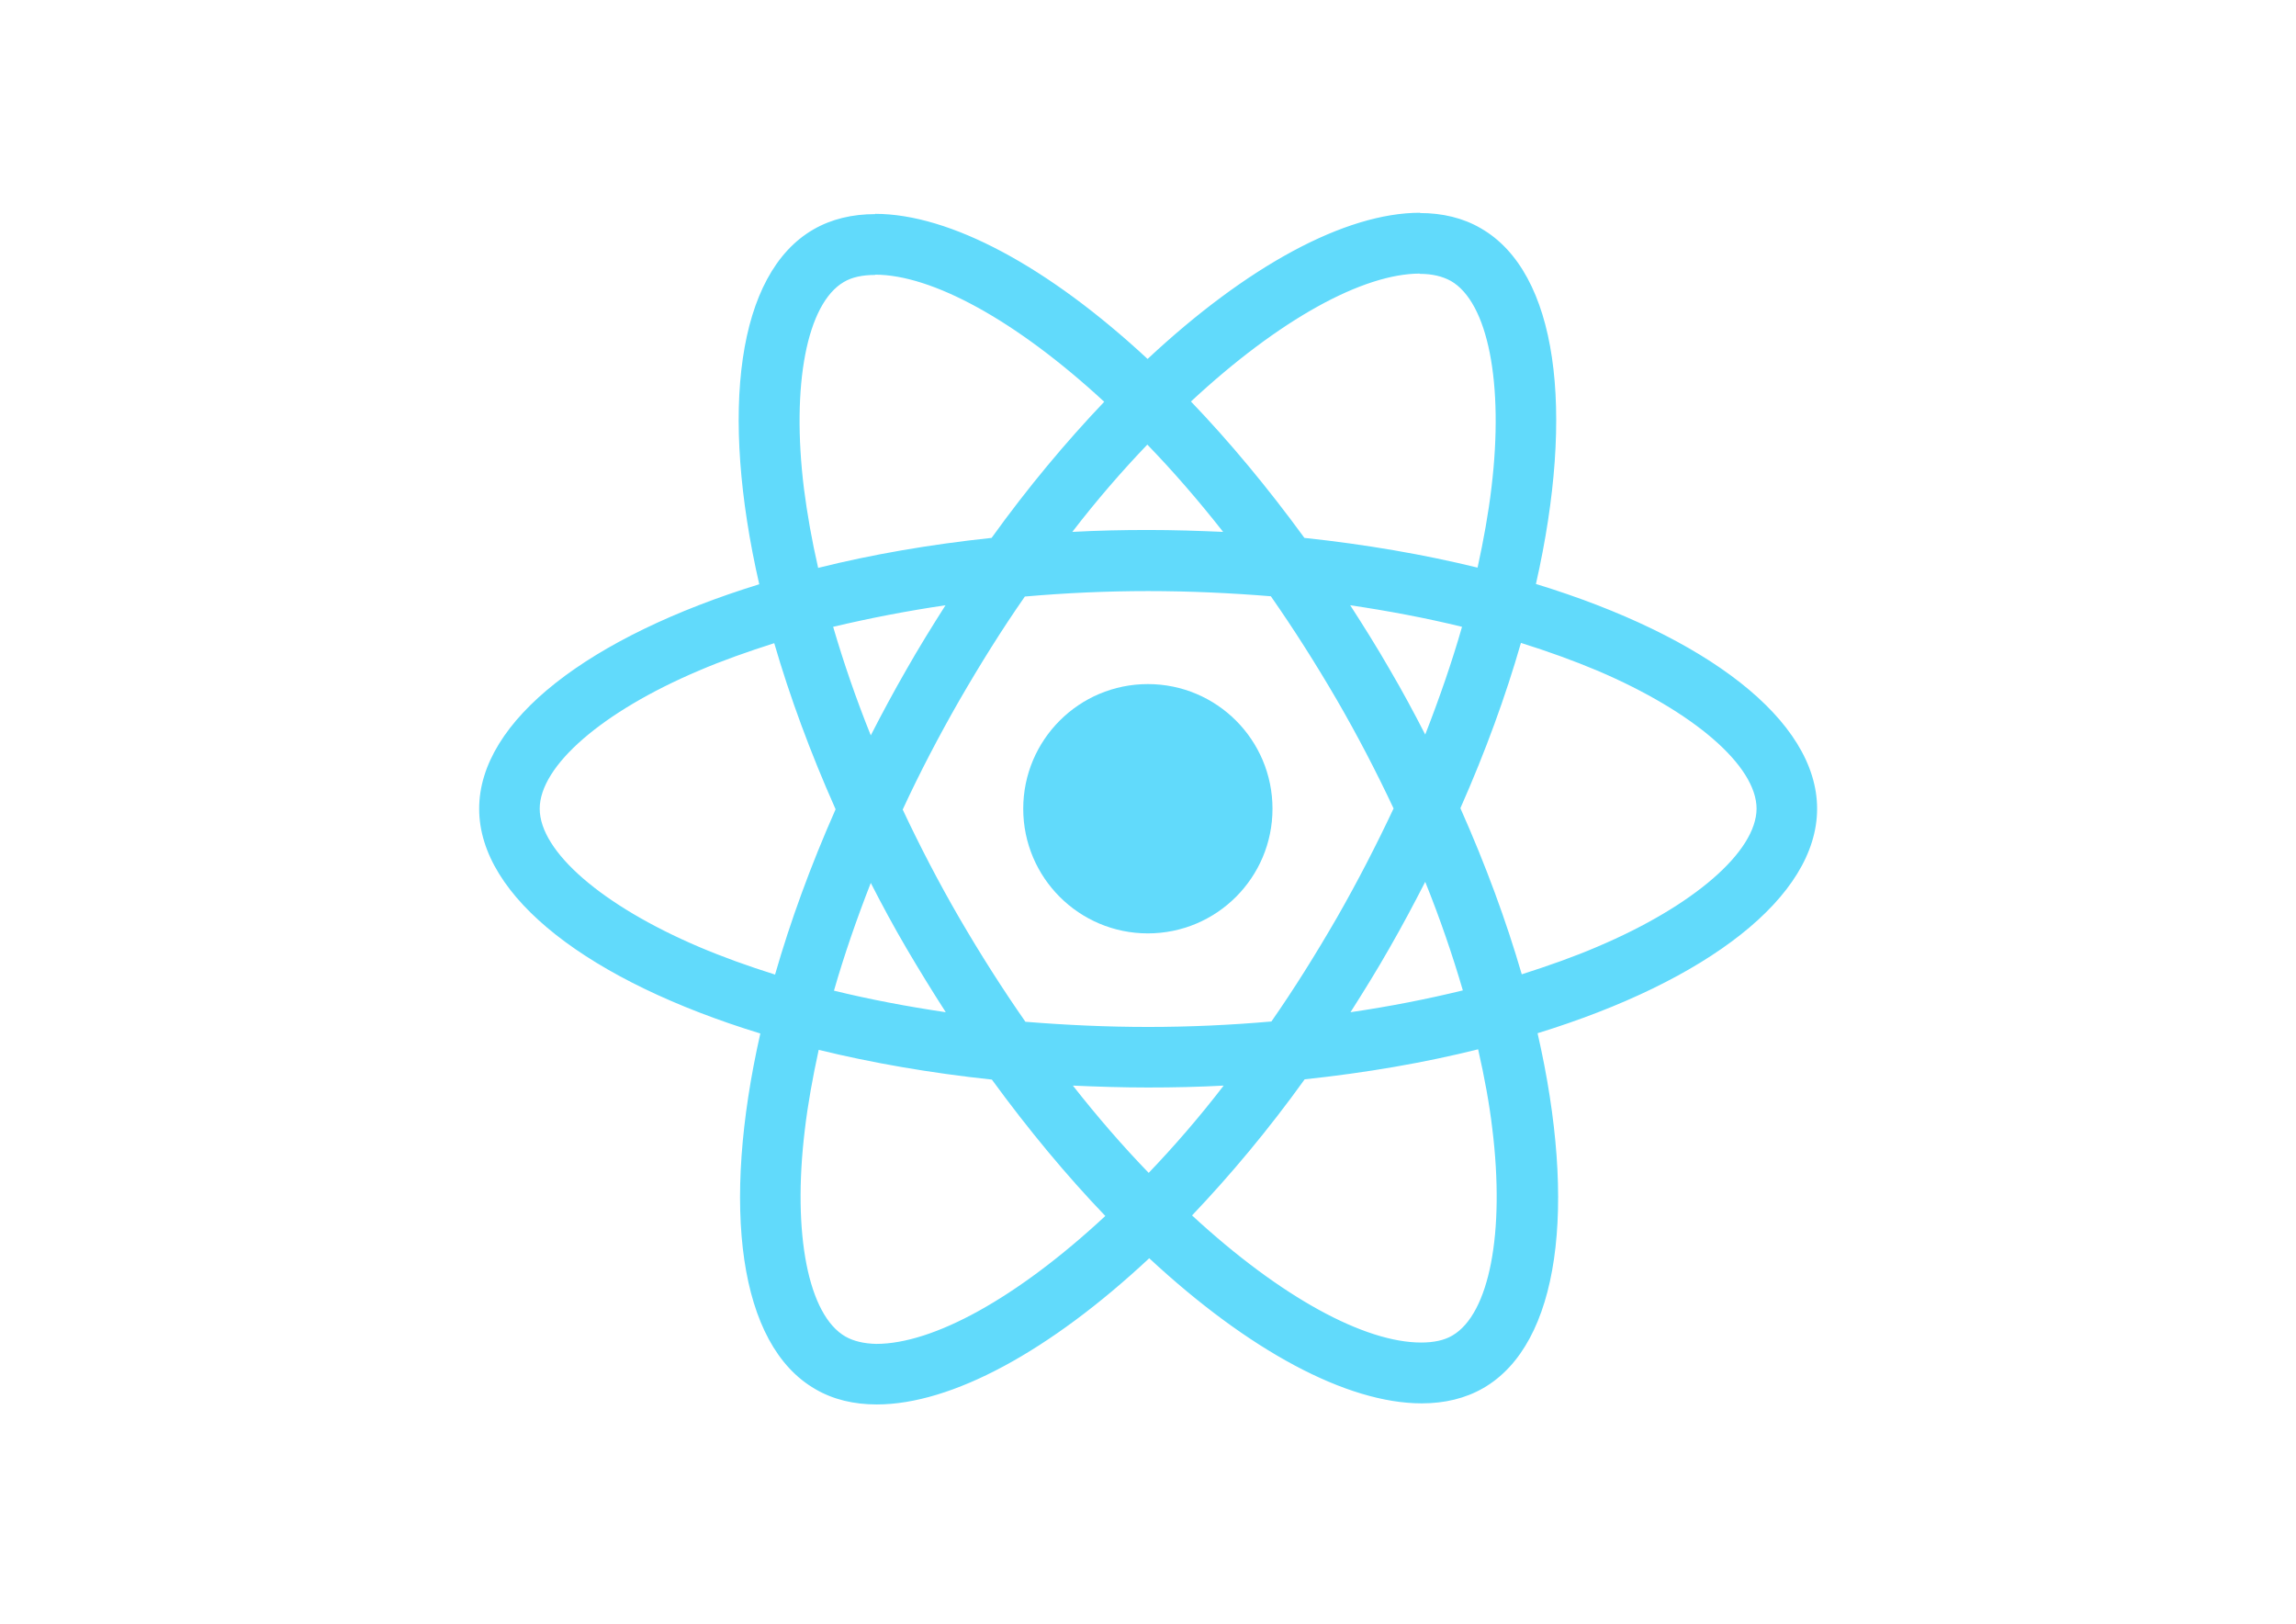
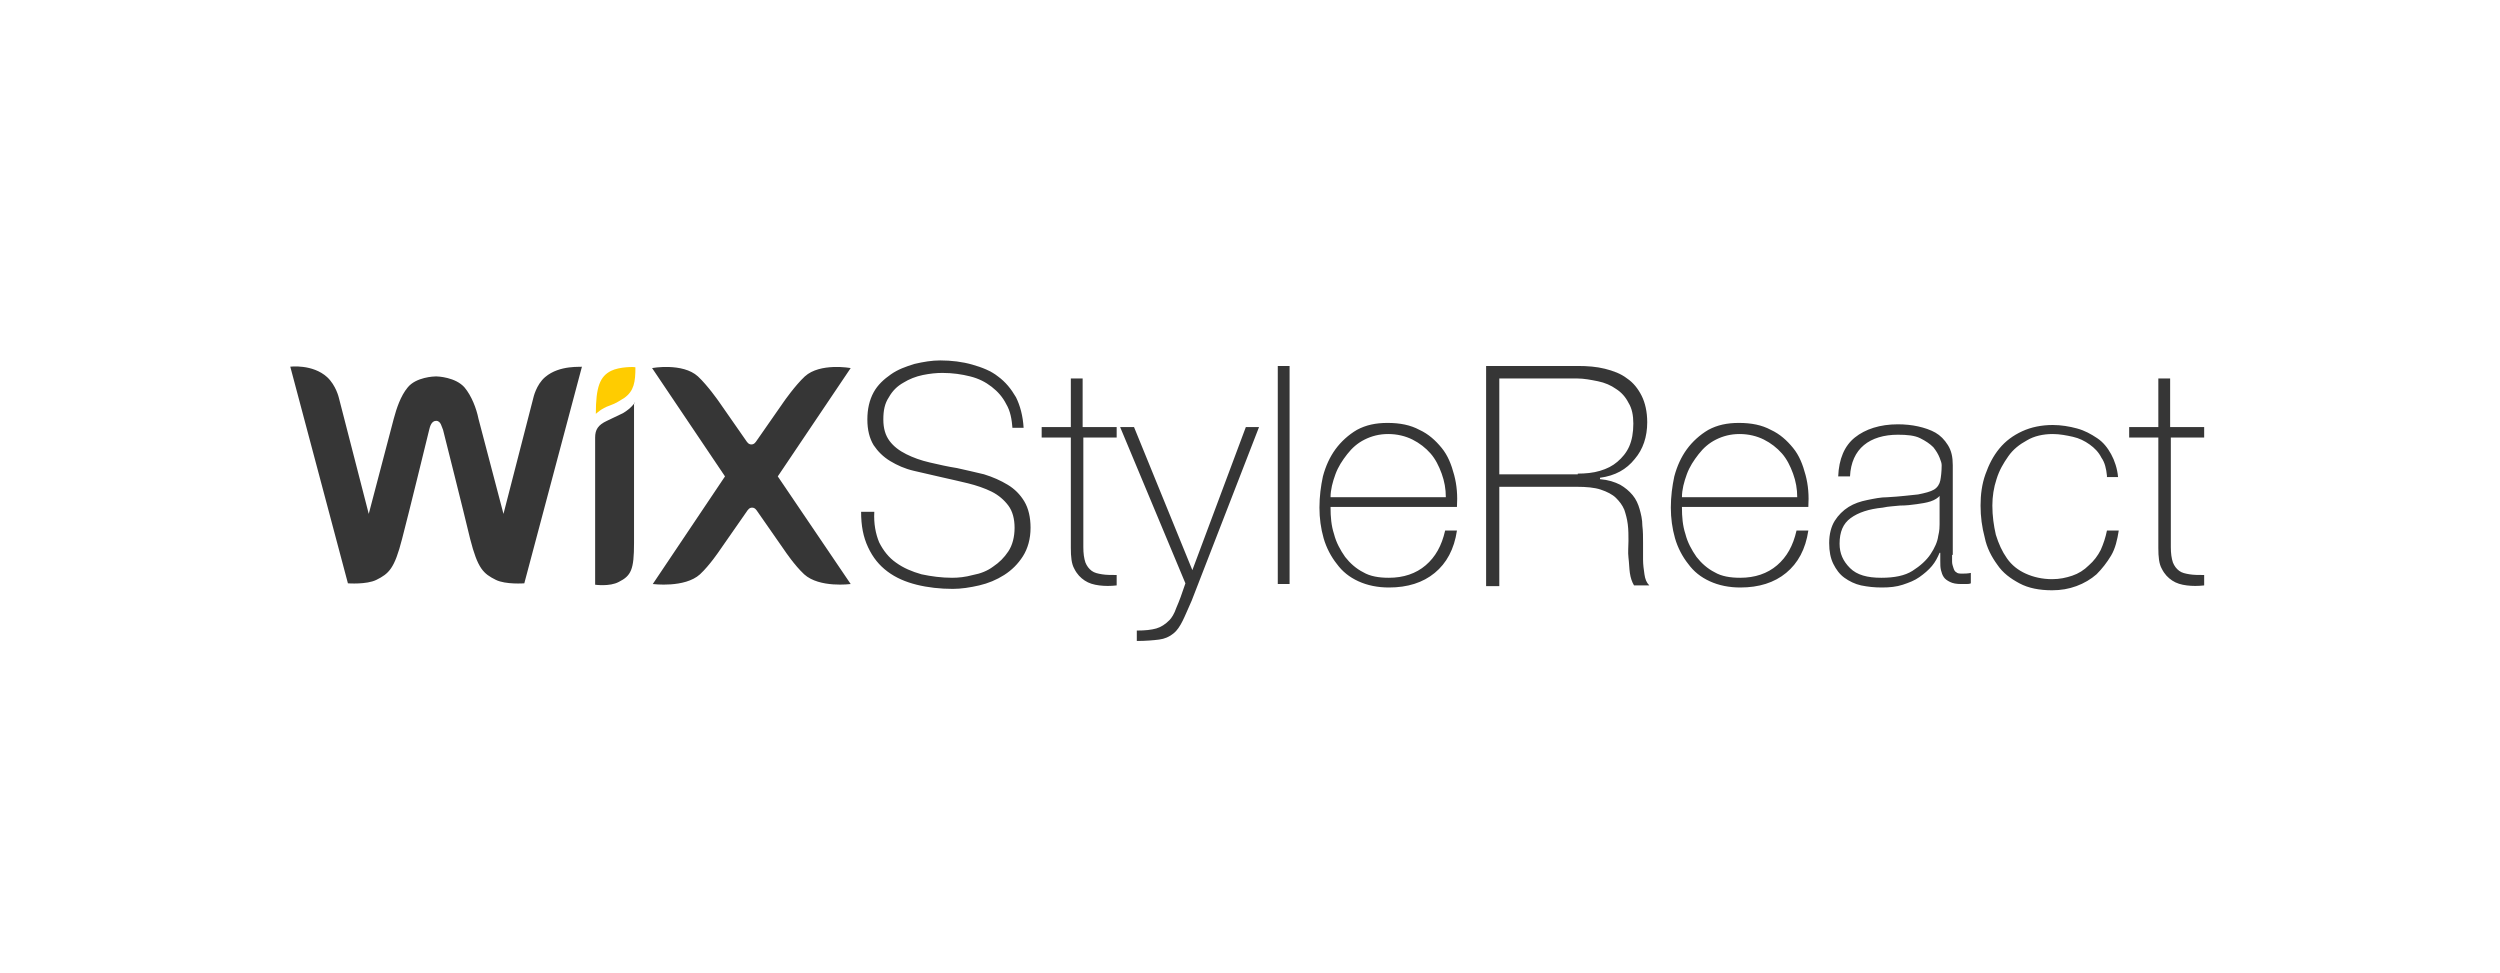
- <svg xmlns="http://www.w3.org/2000/svg" viewBox="0 0 841.9 595.3">
-   <g fill="#61DAFB">
-     <path d="M666.3 296.5c0-32.5-40.7-63.3-103.1-82.4 14.4-63.6 8-114.2-20.2-130.4-6.5-3.8-14.1-5.6-22.4-5.6v22.3c4.6 0 8.3.9 11.4 2.6 13.6 7.8 19.5 37.5 14.9 75.7-1.1 9.4-2.9 19.3-5.1 29.4-19.6-4.8-41-8.5-63.5-10.9-13.5-18.5-27.5-35.3-41.6-50 32.6-30.3 63.2-46.9 84-46.9V78c-27.5 0-63.5 19.6-99.9 53.6-36.4-33.8-72.4-53.2-99.9-53.2v22.3c20.7 0 51.4 16.5 84 46.6-14 14.7-28 31.4-41.3 49.9-22.6 2.4-44 6.1-63.6 11-2.3-10-4-19.7-5.2-29-4.7-38.2 1.1-67.9 14.6-75.8 3-1.8 6.9-2.6 11.5-2.6V78.5c-8.4 0-16 1.8-22.6 5.6-28.1 16.2-34.4 66.7-19.9 130.1-62.2 19.2-102.7 49.9-102.7 82.3 0 32.5 40.7 63.3 103.1 82.4-14.4 63.6-8 114.2 20.2 130.4 6.5 3.8 14.1 5.6 22.5 5.6 27.5 0 63.5-19.6 99.9-53.6 36.4 33.8 72.4 53.2 99.9 53.2 8.4 0 16-1.8 22.6-5.6 28.1-16.2 34.4-66.7 19.9-130.1 62-19.1 102.5-49.9 102.5-82.3zm-130.2-66.7c-3.7 12.9-8.3 26.2-13.5 39.5-4.1-8-8.4-16-13.1-24-4.6-8-9.5-15.8-14.4-23.4 14.2 2.1 27.9 4.7 41 7.9zm-45.8 106.5c-7.8 13.5-15.8 26.3-24.1 38.2-14.9 1.3-30 2-45.2 2-15.1 0-30.2-.7-45-1.9-8.3-11.9-16.4-24.6-24.2-38-7.6-13.1-14.5-26.4-20.8-39.8 6.2-13.4 13.2-26.8 20.7-39.9 7.8-13.5 15.8-26.3 24.1-38.2 14.9-1.3 30-2 45.2-2 15.1 0 30.2.7 45 1.9 8.3 11.9 16.4 24.6 24.2 38 7.6 13.1 14.5 26.4 20.8 39.8-6.3 13.4-13.2 26.8-20.7 39.9zm32.3-13c5.4 13.4 10 26.8 13.8 39.8-13.1 3.2-26.9 5.9-41.2 8 4.9-7.7 9.8-15.6 14.4-23.7 4.6-8 8.9-16.1 13-24.1zM421.2 430c-9.3-9.6-18.6-20.3-27.8-32 9 .4 18.2.7 27.5.7 9.4 0 18.7-.2 27.8-.7-9 11.7-18.3 22.4-27.5 32zm-74.4-58.9c-14.2-2.1-27.9-4.7-41-7.9 3.7-12.9 8.3-26.2 13.5-39.5 4.1 8 8.4 16 13.1 24 4.7 8 9.5 15.8 14.4 23.4zM420.7 163c9.3 9.6 18.6 20.3 27.8 32-9-.4-18.2-.7-27.5-.7-9.4 0-18.7.2-27.8.7 9-11.7 18.3-22.4 27.5-32zm-74 58.9c-4.9 7.7-9.8 15.6-14.4 23.7-4.6 8-8.9 16-13 24-5.4-13.4-10-26.8-13.8-39.8 13.1-3.1 26.9-5.8 41.2-7.9zm-90.5 125.2c-35.4-15.1-58.3-34.9-58.3-50.6 0-15.7 22.9-35.6 58.3-50.6 8.6-3.7 18-7 27.7-10.1 5.7 19.6 13.2 40 22.5 60.9-9.2 20.8-16.6 41.1-22.2 60.6-9.9-3.1-19.3-6.5-28-10.2zM310 490c-13.6-7.8-19.5-37.5-14.9-75.7 1.1-9.4 2.9-19.3 5.1-29.4 19.6 4.8 41 8.5 63.5 10.9 13.5 18.5 27.5 35.3 41.6 50-32.6 30.3-63.2 46.9-84 46.9-4.5-.1-8.3-1-11.3-2.7zm237.2-76.2c4.7 38.2-1.1 67.9-14.6 75.8-3 1.8-6.9 2.6-11.5 2.6-20.7 0-51.4-16.5-84-46.6 14-14.7 28-31.4 41.3-49.9 22.6-2.4 44-6.1 63.6-11 2.3 10.1 4.1 19.8 5.2 29.1zm38.5-66.7c-8.6 3.7-18 7-27.7 10.1-5.7-19.6-13.2-40-22.5-60.9 9.2-20.8 16.6-41.1 22.2-60.6 9.9 3.1 19.3 6.5 28.1 10.2 35.4 15.1 58.3 34.9 58.3 50.6-.1 15.7-23 35.6-58.4 50.6zM320.8 78.4z" />
-     <circle cx="420.9" cy="296.5" r="45.7" />
-     <path d="M520.5 78.1z" />
+ <svg xmlns="http://www.w3.org/2000/svg" id="Layer_1" viewBox="0 0 360 140">
+   <style>.st0{fill:#fc0}.st1{fill:#363636}</style>
+   <path class="st0" d="M88 53.4c-1.6.8-2.2 2.3-2.2 6.2 0 0 .8-.8 2-1.2.9-.3 1.6-.8 2.1-1.1 1.4-1 1.6-2.3 1.6-4.4-.1-.1-2.3-.1-3.5.5z" />
+   <path class="st1" d="M78.5 54.3c-1.3 1.1-1.7 3-1.7 3L72.5 74l-3.6-13.7c-.3-1.5-1-3.3-2-4.5-1.3-1.5-3.9-1.6-4.1-1.6-.3 0-2.9.1-4.1 1.6-1 1.2-1.6 3-2 4.5L53.1 74l-4.3-16.7s-.4-1.8-1.7-3c-2.1-1.9-5.3-1.5-5.3-1.5L50.1 84s2.7.2 4.1-.5c1.8-.9 2.6-1.6 3.7-5.9 1-3.8 3.7-14.9 3.9-15.7.1-.4.3-1.3 1-1.3s.8.9 1 1.3c.2.8 3 11.9 3.9 15.7 1.1 4.3 1.9 5 3.7 5.9 1.4.7 4.1.5 4.1.5l8.3-31.2c0 .1-3.2-.3-5.3 1.5zM91.4 58s-.5.8-1.7 1.5c-.8.4-1.5.7-2.3 1.1-1.3.6-1.7 1.3-1.7 2.4v21.2s2.1.3 3.4-.4c1.8-.9 2.2-1.8 2.2-5.6V58zM112 68.6L122.5 53s-4.4-.8-6.6 1.2c-1.4 1.3-3 3.6-3 3.6l-3.9 5.6c-.2.3-.4.6-.8.6s-.6-.3-.8-.6l-3.9-5.6s-1.6-2.3-3-3.6c-2.2-2-6.6-1.2-6.6-1.2l10.5 15.6L94 84.1s4.6.6 6.8-1.4c1.4-1.3 2.8-3.4 2.8-3.4l3.9-5.6c.2-.3.4-.6.8-.6s.6.3.8.6l3.9 5.6s1.4 2.1 2.8 3.4c2.2 2 6.7 1.4 6.7 1.4L112 68.6z" />
+   <g>
+     <path class="st1" d="M145.8 61.7c-.1-1.3-.3-2.5-.9-3.5-.5-1-1.2-1.8-2.1-2.5-.9-.7-1.9-1.2-3.1-1.5-1.2-.3-2.5-.5-4-.5-.9 0-1.8.1-2.8.3-1 .2-2 .6-2.8 1.1-.9.5-1.6 1.2-2.1 2.1-.6.9-.8 1.9-.8 3.2 0 1.3.3 2.3.9 3.1.6.8 1.4 1.4 2.4 1.9s2.1.9 3.4 1.2c1.3.3 2.6.6 3.9.8 1.3.3 2.7.6 3.9.9 1.3.4 2.4.9 3.4 1.5s1.8 1.4 2.4 2.4c.6 1 .9 2.3.9 3.8 0 1.6-.4 3-1.1 4.1-.7 1.1-1.6 2-2.7 2.7-1.1.7-2.3 1.2-3.6 1.5-1.3.3-2.6.5-3.8.5-1.8 0-3.6-.2-5.2-.6-1.6-.4-3-1-4.2-1.9-1.2-.9-2.1-2-2.8-3.5s-1-3.1-1-5.1h1.9c-.1 1.7.2 3.2.7 4.4.6 1.2 1.4 2.2 2.4 2.9 1.1.8 2.3 1.3 3.7 1.7 1.4.3 2.9.5 4.4.5.9 0 1.9-.1 3-.4 1.1-.2 2.1-.6 2.9-1.2.9-.6 1.6-1.3 2.2-2.2.6-.9.9-2.1.9-3.4 0-1.3-.3-2.4-.9-3.2s-1.4-1.5-2.4-2-2.2-.9-3.4-1.2-2.6-.6-3.9-.9l-3.9-.9c-1.3-.3-2.4-.8-3.4-1.4-1-.6-1.8-1.4-2.4-2.3-.6-1-.9-2.2-.9-3.7s.3-2.8.9-3.9c.6-1.1 1.5-1.9 2.5-2.6s2.1-1.1 3.4-1.5c1.3-.3 2.5-.5 3.7-.5 1.6 0 3.2.2 4.6.6 1.4.4 2.7.9 3.7 1.7 1.1.8 1.9 1.8 2.6 3 .6 1.2 1 2.7 1.1 4.4h-1.6zM161 63h-5v15.8c0 .9.1 1.6.3 2.2.2.5.5.9.9 1.2.4.3.9.4 1.5.5.6.1 1.3.1 2.1.1v1.5c-.9.1-1.7.1-2.5 0s-1.5-.3-2.1-.7c-.6-.4-1.1-.9-1.5-1.7-.4-.7-.5-1.7-.5-3V63H150v-1.5h4.2v-7h1.7v7h4.9V63zM161.3 61.5h2l8.4 20.6 7.7-20.6h1.9l-9.7 25c-.5 1.1-.9 2.1-1.3 2.9-.4.8-.8 1.4-1.3 1.8-.6.5-1.3.8-2.1.9-.8.1-1.9.2-3.2.2v-1.5c1.2 0 2.1-.1 2.8-.3.7-.2 1.3-.6 1.9-1.2.3-.3.7-.9 1-1.8.4-.9.8-2 1.3-3.5l-9.4-22.5zM185.7 52.7v31.4H184V52.7h1.7zM191.6 73.1c0 1.3.1 2.6.5 3.8.3 1.2.9 2.3 1.6 3.3.7.9 1.6 1.7 2.6 2.2 1 .6 2.3.8 3.7.8 2.1 0 3.9-.6 5.3-1.8 1.4-1.2 2.3-2.8 2.8-5h1.7c-.4 2.7-1.5 4.7-3.2 6.1-1.7 1.4-3.9 2.1-6.6 2.1-1.6 0-3.1-.3-4.4-.9-1.3-.6-2.3-1.4-3.1-2.5-.8-1-1.5-2.3-1.9-3.7-.4-1.4-.6-2.9-.6-4.4 0-1.6.2-3.1.5-4.5.4-1.5 1-2.8 1.8-3.9s1.9-2.1 3.1-2.8c1.3-.7 2.7-1 4.4-1 1.8 0 3.3.3 4.6 1 1.3.6 2.3 1.5 3.2 2.6s1.4 2.4 1.8 3.9c.4 1.5.5 3 .4 4.6h-18.2zm16.6-1.5c0-1.2-.2-2.3-.6-3.4-.4-1.1-.9-2.1-1.6-2.9-.7-.8-1.6-1.5-2.6-2s-2.2-.8-3.5-.8c-1.3 0-2.4.3-3.4.8s-1.8 1.2-2.5 2.1c-.7.9-1.3 1.8-1.7 2.9s-.7 2.2-.7 3.3h16.6zM214.1 52.7h13.1c1.4 0 2.7.1 3.9.4 1.2.3 2.3.7 3.2 1.4.9.6 1.6 1.5 2.1 2.5s.8 2.3.8 3.8c0 2.1-.6 3.9-1.8 5.3-1.2 1.5-2.8 2.4-5 2.7v.2c1.2.1 2.1.4 2.9.8.7.4 1.3.9 1.8 1.5s.8 1.3 1 2c.2.7.4 1.5.4 2.4.1.8.1 1.6.1 2.5v2.4c0 .7.1 1.4.2 2.1s.3 1.2.7 1.6h-2.2c-.3-.5-.5-1.1-.6-1.8s-.1-1.4-.2-2.2 0-1.6 0-2.4c0-.8 0-1.6-.1-2.4-.1-.8-.3-1.5-.5-2.1-.3-.7-.7-1.2-1.2-1.7s-1.3-.9-2.2-1.2c-.9-.3-2.1-.4-3.4-.4h-11.2v14.3H214V52.7zm13.1 15.5c1.1 0 2.2-.1 3.2-.4 1-.3 1.8-.7 2.5-1.3.7-.6 1.3-1.3 1.7-2.2.4-.9.6-2 .6-3.3 0-1.2-.2-2.2-.7-3-.4-.8-1-1.5-1.8-2-.7-.5-1.6-.9-2.6-1.1-1-.2-2-.4-3-.4h-11.2v13.8h11.3zM242.2 73.1c0 1.3.1 2.6.5 3.8.3 1.2.9 2.3 1.6 3.3.7.9 1.6 1.7 2.6 2.2 1 .6 2.3.8 3.7.8 2.1 0 3.9-.6 5.3-1.8 1.4-1.2 2.3-2.8 2.8-5h1.7c-.4 2.7-1.5 4.7-3.2 6.1-1.7 1.4-3.9 2.1-6.6 2.1-1.6 0-3.1-.3-4.4-.9-1.3-.6-2.3-1.4-3.1-2.5-.8-1-1.5-2.3-1.9-3.7-.4-1.4-.6-2.9-.6-4.4 0-1.6.2-3.1.5-4.5.4-1.5 1-2.8 1.8-3.9s1.9-2.1 3.1-2.8c1.3-.7 2.7-1 4.4-1 1.8 0 3.3.3 4.6 1 1.3.6 2.3 1.5 3.2 2.6s1.4 2.4 1.8 3.9c.4 1.5.5 3 .4 4.6h-18.2zm16.6-1.5c0-1.2-.2-2.3-.6-3.4-.4-1.1-.9-2.1-1.6-2.9-.7-.8-1.6-1.5-2.6-2s-2.2-.8-3.5-.8c-1.3 0-2.4.3-3.4.8s-1.8 1.2-2.5 2.1c-.7.9-1.3 1.8-1.7 2.9s-.7 2.2-.7 3.3h16.6zM281.1 79.9v1c0 .3.1.6.2.9.1.3.2.5.4.6.2.2.5.2.9.2.3 0 .7 0 1.2-.1V84c-.2.1-.5.1-.7.1h-.7c-.7 0-1.2-.1-1.6-.3-.4-.2-.7-.4-.9-.7-.2-.3-.3-.6-.4-1s-.1-.8-.1-1.3v-1.2h-.1c-.3.7-.6 1.3-1.1 1.9-.5.6-1.1 1.1-1.8 1.6s-1.5.8-2.4 1.1c-.9.3-1.9.4-3 .4s-2-.1-3-.3c-.9-.2-1.7-.6-2.4-1.1-.7-.5-1.2-1.2-1.6-2-.4-.8-.6-1.8-.6-3 0-1.3.3-2.4.8-3.2.5-.8 1.2-1.5 2-2s1.7-.8 2.7-1c1-.2 1.9-.4 2.9-.4 1.9-.1 3.3-.3 4.4-.4 1-.2 1.8-.4 2.3-.7.5-.3.8-.8.9-1.3.1-.5.2-1.3.2-2.2 0-.3-.1-.6-.3-1.1-.2-.5-.5-1-.9-1.5-.5-.5-1.1-.9-1.9-1.3-.8-.4-1.9-.5-3.2-.5-2 0-3.7.5-4.9 1.5-1.2 1-1.9 2.5-2 4.5h-1.7c.1-2.5.9-4.4 2.4-5.6 1.5-1.2 3.6-1.9 6.2-1.9 1 0 2 .1 2.9.3.9.2 1.8.5 2.5.9s1.3 1 1.8 1.8.7 1.7.7 2.9v12.9zm-1.7-8.6c-.3.4-.8.7-1.4.9-.6.2-1.3.3-2 .4-.7.1-1.5.2-2.4.2-.8.1-1.6.1-2.5.3-2 .2-3.5.7-4.6 1.5-1.1.8-1.6 2-1.6 3.7 0 1.4.5 2.5 1.5 3.5s2.5 1.4 4.5 1.4c1.9 0 3.4-.3 4.5-1s2-1.5 2.6-2.4c.6-.9 1-1.8 1.1-2.6.2-.8.2-1.4.2-1.7v-4.2zM303.4 68.5c-.1-1-.3-1.9-.8-2.6-.4-.8-1-1.4-1.7-1.9s-1.5-.9-2.4-1.1-1.9-.4-2.9-.4c-1.4 0-2.7.3-3.7.9-1.1.6-2 1.3-2.7 2.3-.7 1-1.3 2-1.7 3.3-.4 1.2-.6 2.5-.6 3.8 0 1.5.2 2.9.5 4.2.4 1.3.9 2.4 1.6 3.4.7 1 1.6 1.7 2.7 2.2 1.1.5 2.4.8 3.8.8 1.1 0 2-.2 2.9-.5s1.7-.8 2.4-1.5c.7-.6 1.3-1.4 1.7-2.2.4-.9.7-1.8.9-2.8h1.7c-.2 1.3-.5 2.6-1.1 3.6s-1.3 1.9-2.1 2.7c-.8.7-1.8 1.3-2.9 1.7-1.1.4-2.2.6-3.5.6-1.8 0-3.4-.3-4.7-1-1.3-.7-2.4-1.5-3.2-2.7-.8-1.1-1.5-2.4-1.8-3.9-.4-1.5-.6-3-.6-4.6 0-1.6.2-3.1.7-4.5.5-1.4 1.1-2.6 2-3.7s2-1.9 3.3-2.5c1.3-.6 2.8-.9 4.4-.9 1.2 0 2.4.2 3.5.5s2 .8 2.9 1.4 1.5 1.4 2 2.3c.5.9.9 2.1 1 3.3h-1.6zM317.5 63h-4.9v15.8c0 .9.1 1.6.3 2.2.2.5.5.9.9 1.2.4.3.9.4 1.5.5.6.1 1.3.1 2.1.1v1.5c-.9.1-1.7.1-2.5 0s-1.5-.3-2.1-.7c-.6-.4-1.1-.9-1.5-1.7-.4-.7-.5-1.7-.5-3V63h-4.2v-1.5h4.2v-7h1.7v7h4.9V63z" />
  </g>
</svg>
